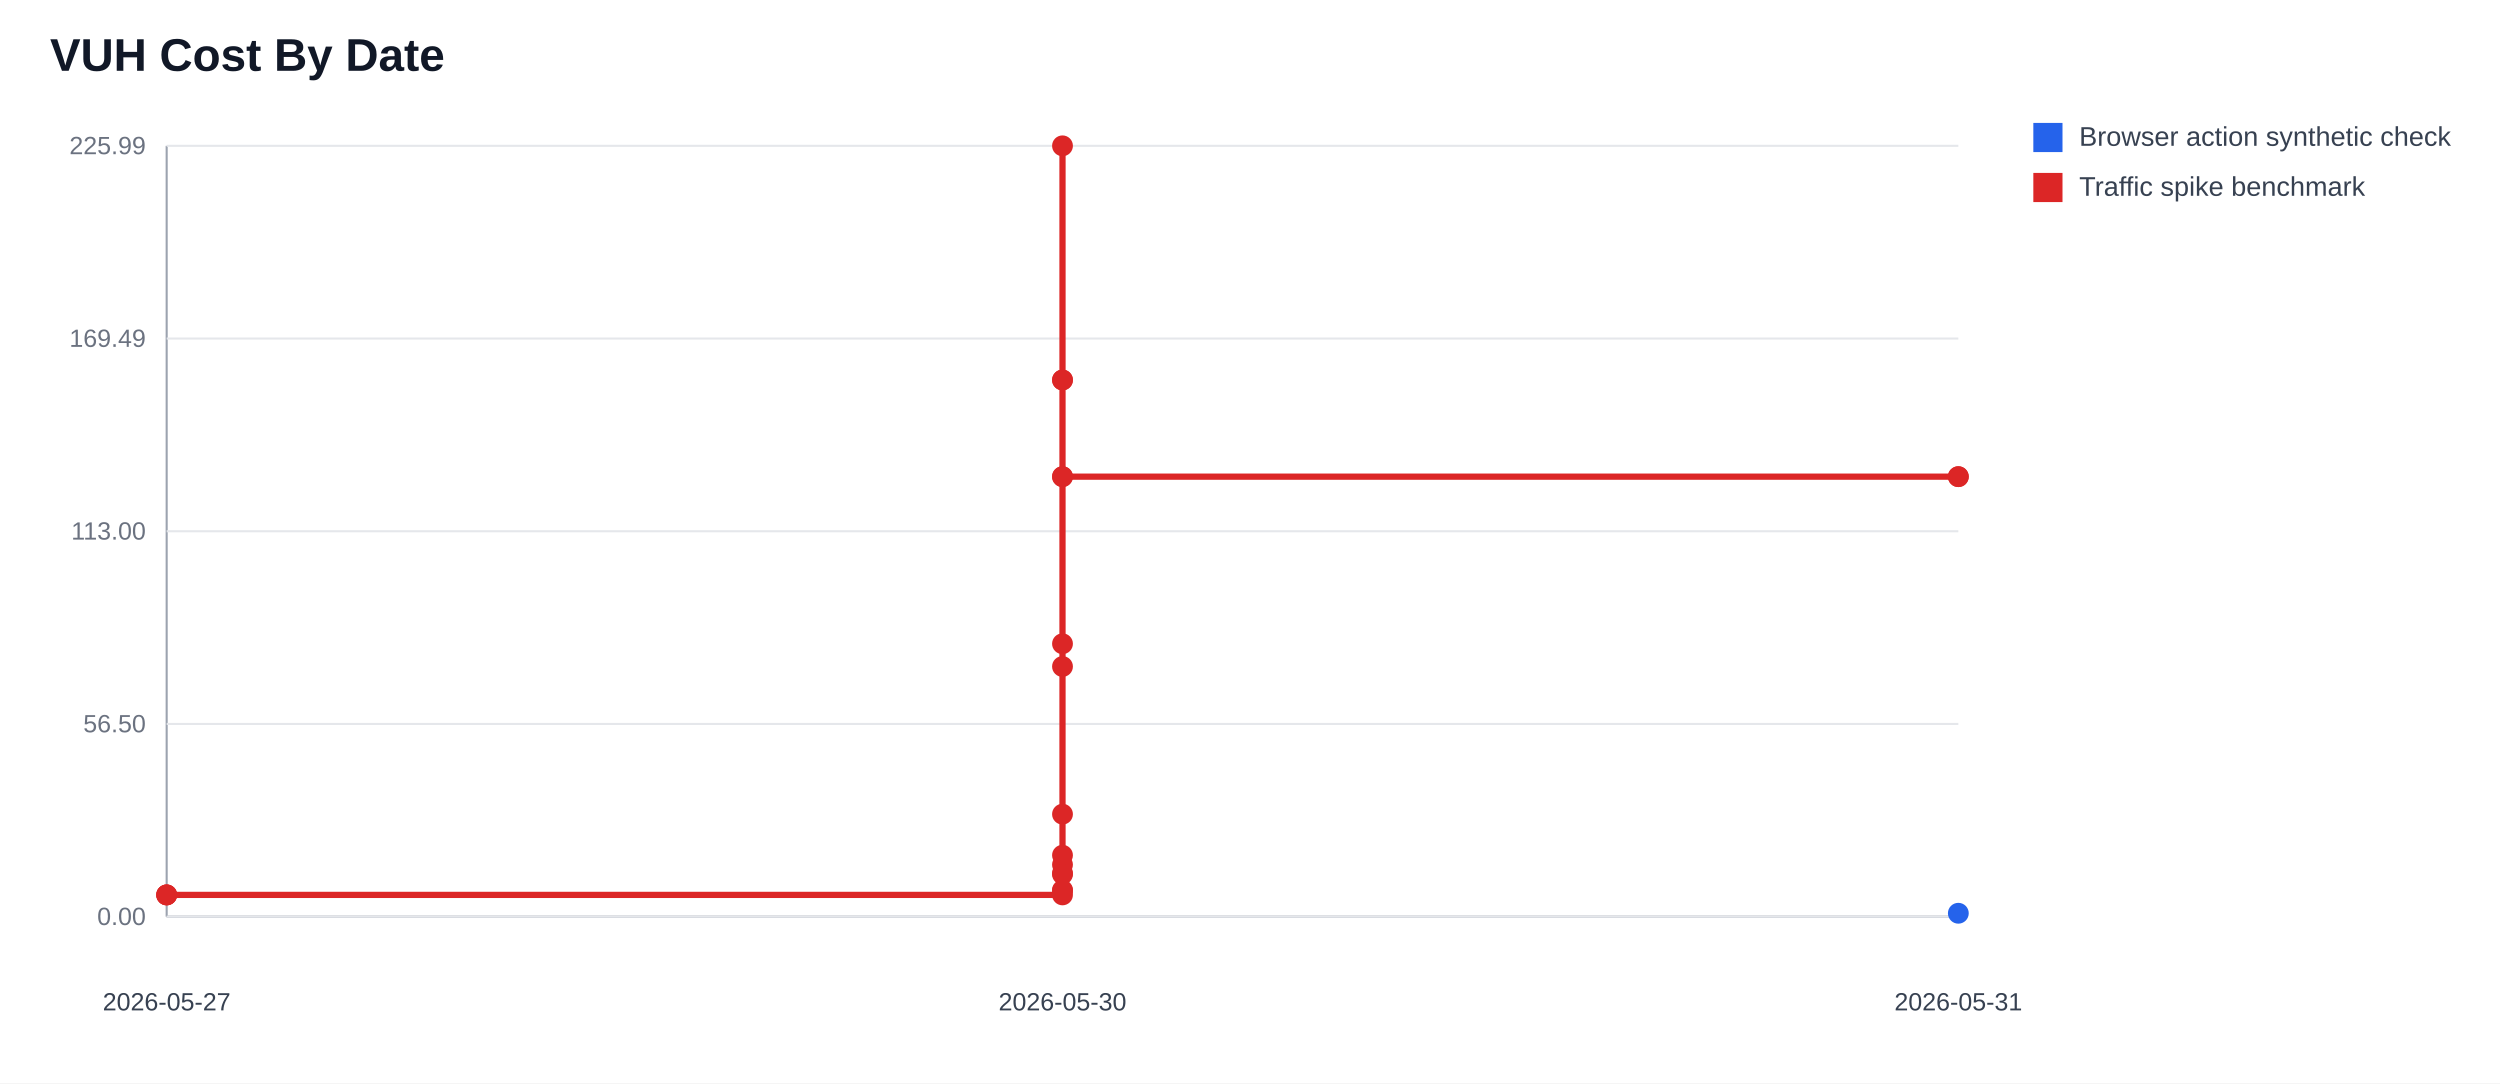
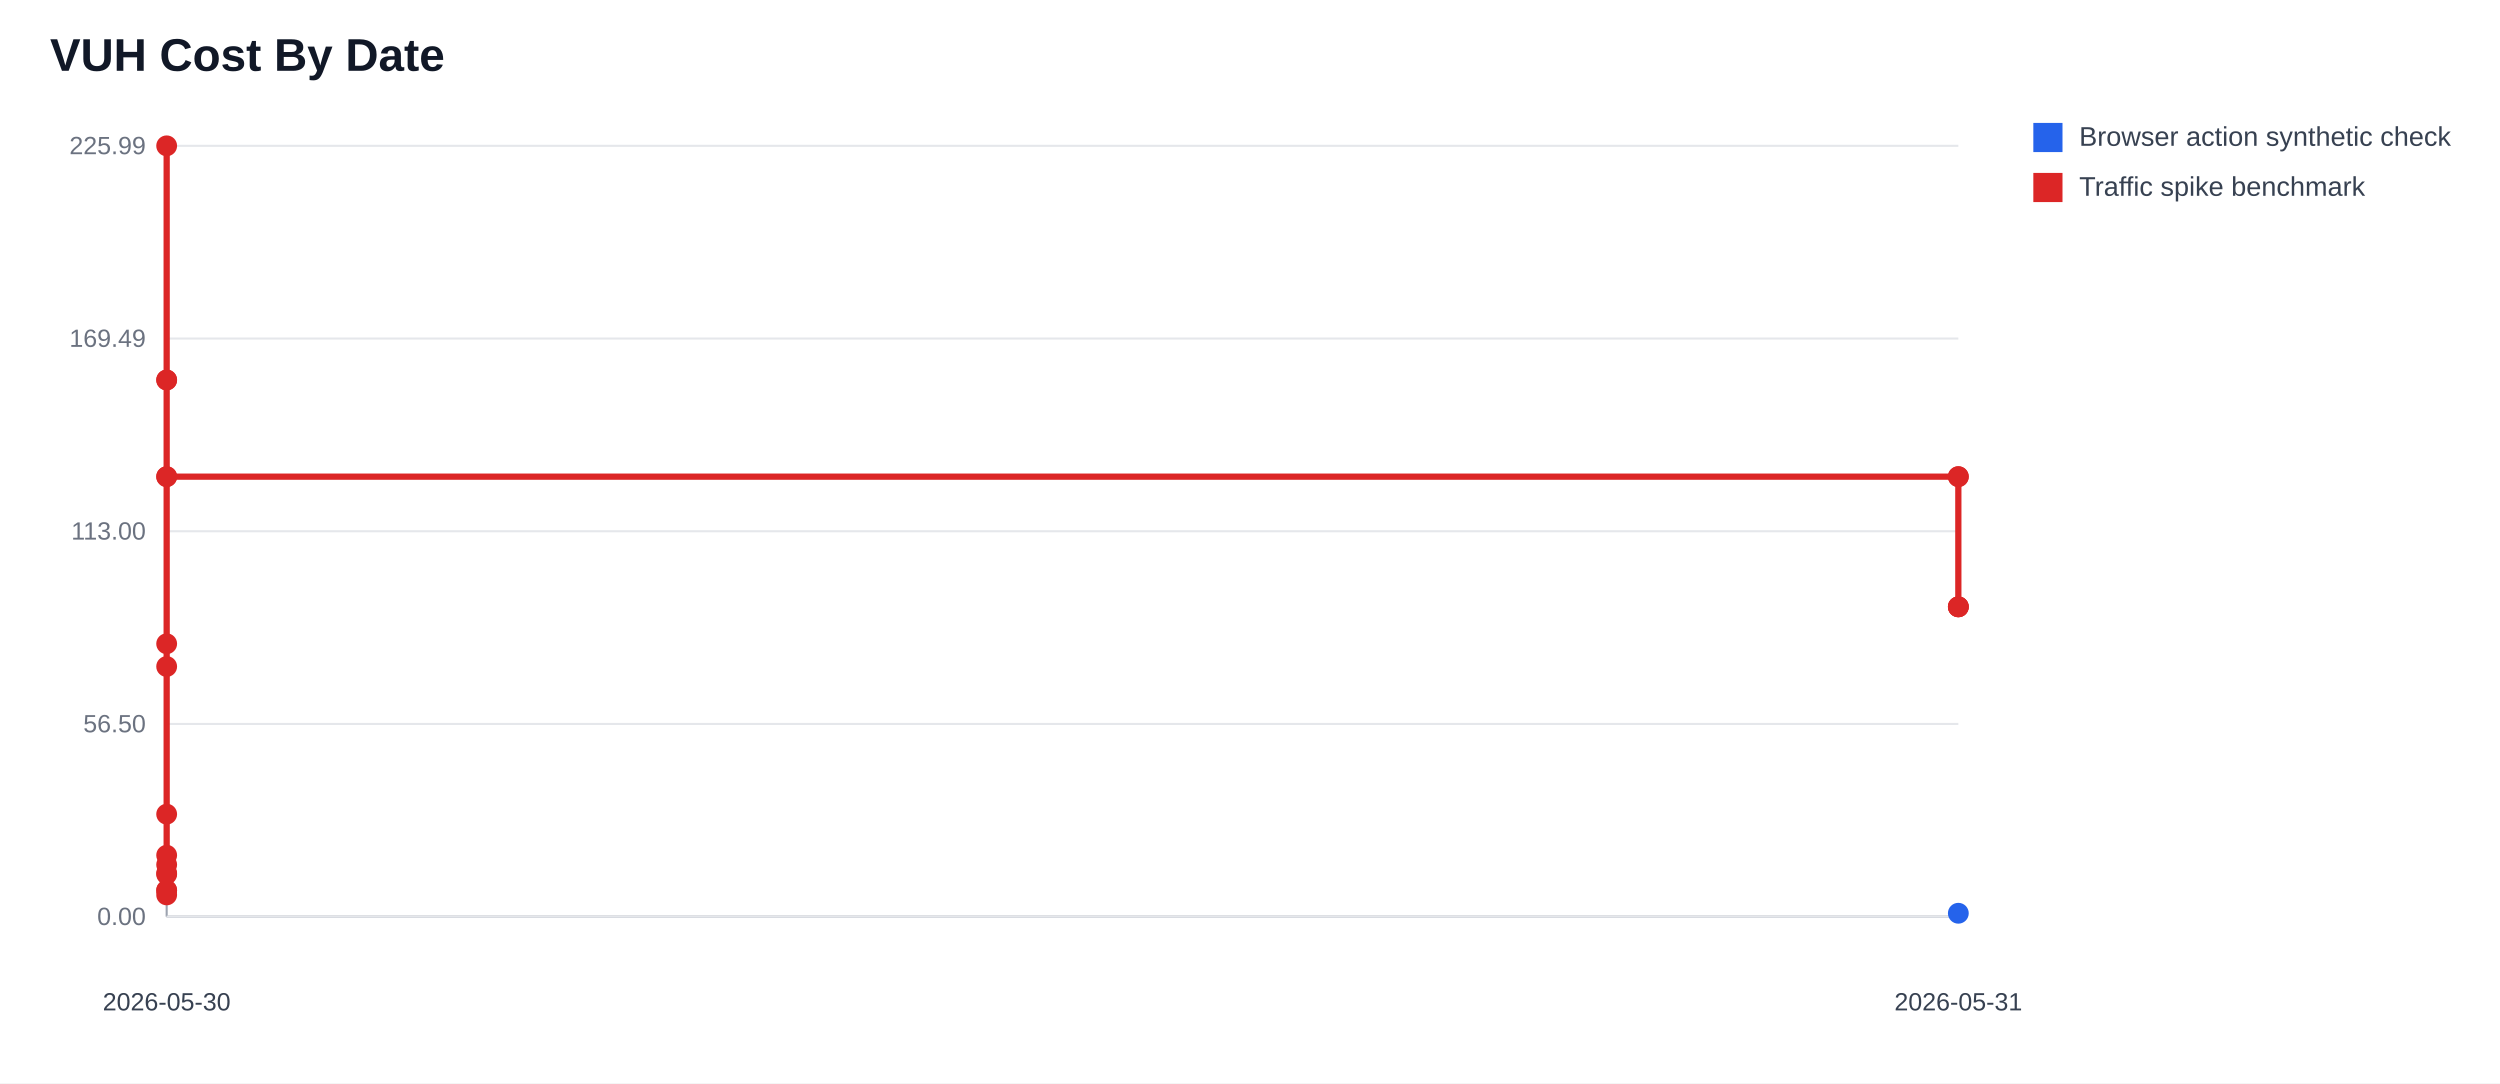
<svg xmlns="http://www.w3.org/2000/svg" width="1200" height="520" viewBox="0 0 1200 520" role="img" aria-label="VUH Cost By Date">
  <rect width="100%" height="100%" fill="#ffffff" />
  <text x="24" y="34" font-family="Arial, sans-serif" font-size="22" font-weight="700" fill="#111827">VUH Cost By Date</text>
  <line x1="80" y1="440" x2="940" y2="440" stroke="#9ca3af" />
  <line x1="80" y1="70" x2="80" y2="440" stroke="#9ca3af" />
  <line x1="80" y1="440" x2="940" y2="440" stroke="#e5e7eb" />
  <text x="70" y="444" text-anchor="end" font-family="Arial, sans-serif" font-size="12" fill="#6b7280">0.00</text>
  <line x1="80" y1="347.5" x2="940" y2="347.5" stroke="#e5e7eb" />
  <text x="70" y="351.5" text-anchor="end" font-family="Arial, sans-serif" font-size="12" fill="#6b7280">56.50</text>
  <line x1="80" y1="255" x2="940" y2="255" stroke="#e5e7eb" />
  <text x="70" y="259" text-anchor="end" font-family="Arial, sans-serif" font-size="12" fill="#6b7280">113.00</text>
  <line x1="80" y1="162.5" x2="940" y2="162.5" stroke="#e5e7eb" />
  <text x="70" y="166.5" text-anchor="end" font-family="Arial, sans-serif" font-size="12" fill="#6b7280">169.49</text>
  <line x1="80" y1="70" x2="940" y2="70" stroke="#e5e7eb" />
  <text x="70" y="74" text-anchor="end" font-family="Arial, sans-serif" font-size="12" fill="#6b7280">225.99</text>
-   <text x="80" y="485" text-anchor="middle" font-family="Arial, sans-serif" font-size="12" fill="#374151">2026-05-27</text>
-   <text x="510" y="485" text-anchor="middle" font-family="Arial, sans-serif" font-size="12" fill="#374151">2026-05-30</text>
+   <text x="80" y="485" text-anchor="middle" font-family="Arial, sans-serif" font-size="12" fill="#374151">2026-05-30</text>
  <text x="940" y="485" text-anchor="middle" font-family="Arial, sans-serif" font-size="12" fill="#374151">2026-05-31</text>
  <polyline points="940,438.363" fill="none" stroke="#2563eb" stroke-width="3" />
  <circle cx="940" cy="438.363" r="5" fill="#2563eb" />
  <rect x="976" y="59" width="14" height="14" fill="#2563eb" />
  <text x="998" y="70" font-family="Arial, sans-serif" font-size="13" fill="#374151">Browser action synthetic check</text>
-   <polyline points="80,429.554 80,429.554 80,429.554 510,429.554 510,419.125 510,410.513 510,319.925 510,182.397 510,427.344 510,182.397 510,415.048 510,419.682 510,309.004 510,427.344 510,390.801 510,70 510,228.796 510,228.796 940,228.796 940,228.796" fill="none" stroke="#dc2626" stroke-width="3" />
+   <polyline points="80,429.554 80,419.125 80,410.513 80,319.925 80,182.397 80,427.344 80,182.397 80,415.048 80,419.682 80,309.004 80,427.344 80,390.801 80,70 80,228.796 80,228.796 940,228.796 940,228.796 940,291.273 940,291.273 940,291.273" fill="none" stroke="#dc2626" stroke-width="3" />
  <circle cx="80" cy="429.554" r="5" fill="#dc2626" />
-   <circle cx="80" cy="429.554" r="5" fill="#dc2626" />
-   <circle cx="80" cy="429.554" r="5" fill="#dc2626" />
-   <circle cx="510" cy="429.554" r="5" fill="#dc2626" />
-   <circle cx="510" cy="419.125" r="5" fill="#dc2626" />
-   <circle cx="510" cy="410.513" r="5" fill="#dc2626" />
-   <circle cx="510" cy="319.925" r="5" fill="#dc2626" />
-   <circle cx="510" cy="182.397" r="5" fill="#dc2626" />
-   <circle cx="510" cy="427.344" r="5" fill="#dc2626" />
-   <circle cx="510" cy="182.397" r="5" fill="#dc2626" />
-   <circle cx="510" cy="415.048" r="5" fill="#dc2626" />
-   <circle cx="510" cy="419.682" r="5" fill="#dc2626" />
-   <circle cx="510" cy="309.004" r="5" fill="#dc2626" />
-   <circle cx="510" cy="427.344" r="5" fill="#dc2626" />
-   <circle cx="510" cy="390.801" r="5" fill="#dc2626" />
-   <circle cx="510" cy="70" r="5" fill="#dc2626" />
-   <circle cx="510" cy="228.796" r="5" fill="#dc2626" />
-   <circle cx="510" cy="228.796" r="5" fill="#dc2626" />
+   <circle cx="80" cy="419.125" r="5" fill="#dc2626" />
+   <circle cx="80" cy="410.513" r="5" fill="#dc2626" />
+   <circle cx="80" cy="319.925" r="5" fill="#dc2626" />
+   <circle cx="80" cy="182.397" r="5" fill="#dc2626" />
+   <circle cx="80" cy="427.344" r="5" fill="#dc2626" />
+   <circle cx="80" cy="182.397" r="5" fill="#dc2626" />
+   <circle cx="80" cy="415.048" r="5" fill="#dc2626" />
+   <circle cx="80" cy="419.682" r="5" fill="#dc2626" />
+   <circle cx="80" cy="309.004" r="5" fill="#dc2626" />
+   <circle cx="80" cy="427.344" r="5" fill="#dc2626" />
+   <circle cx="80" cy="390.801" r="5" fill="#dc2626" />
+   <circle cx="80" cy="70" r="5" fill="#dc2626" />
+   <circle cx="80" cy="228.796" r="5" fill="#dc2626" />
+   <circle cx="80" cy="228.796" r="5" fill="#dc2626" />
  <circle cx="940" cy="228.796" r="5" fill="#dc2626" />
  <circle cx="940" cy="228.796" r="5" fill="#dc2626" />
+   <circle cx="940" cy="291.273" r="5" fill="#dc2626" />
+   <circle cx="940" cy="291.273" r="5" fill="#dc2626" />
+   <circle cx="940" cy="291.273" r="5" fill="#dc2626" />
  <rect x="976" y="83" width="14" height="14" fill="#dc2626" />
  <text x="998" y="94" font-family="Arial, sans-serif" font-size="13" fill="#374151">Traffic spike benchmark</text>
</svg>
